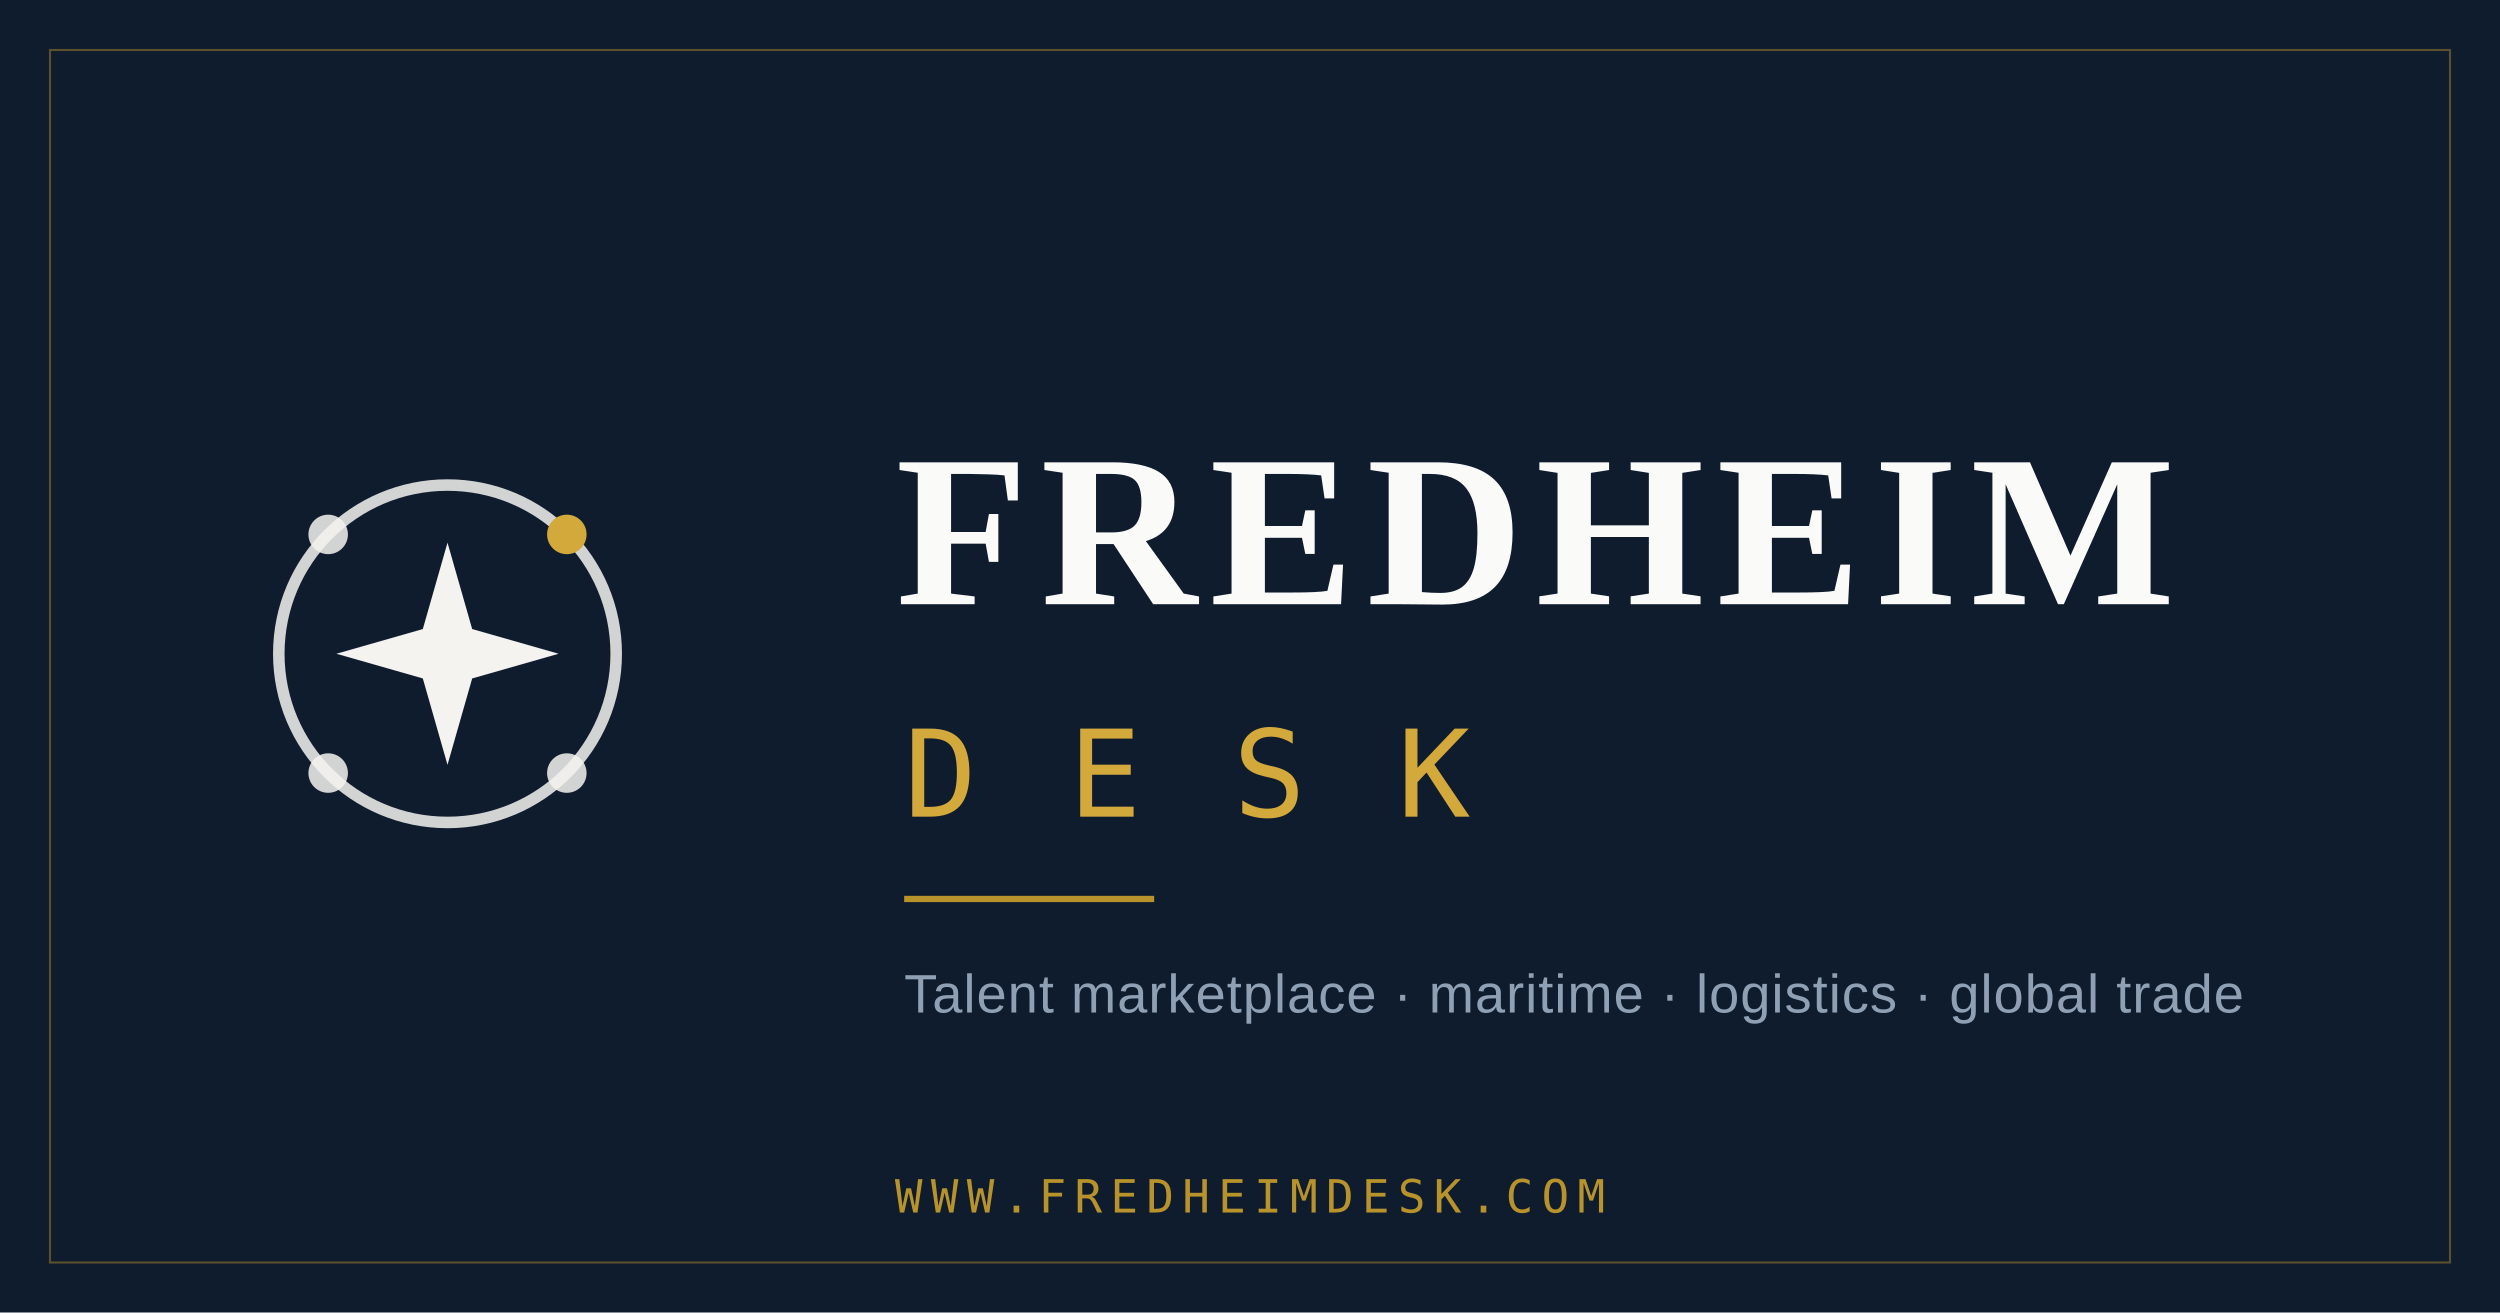
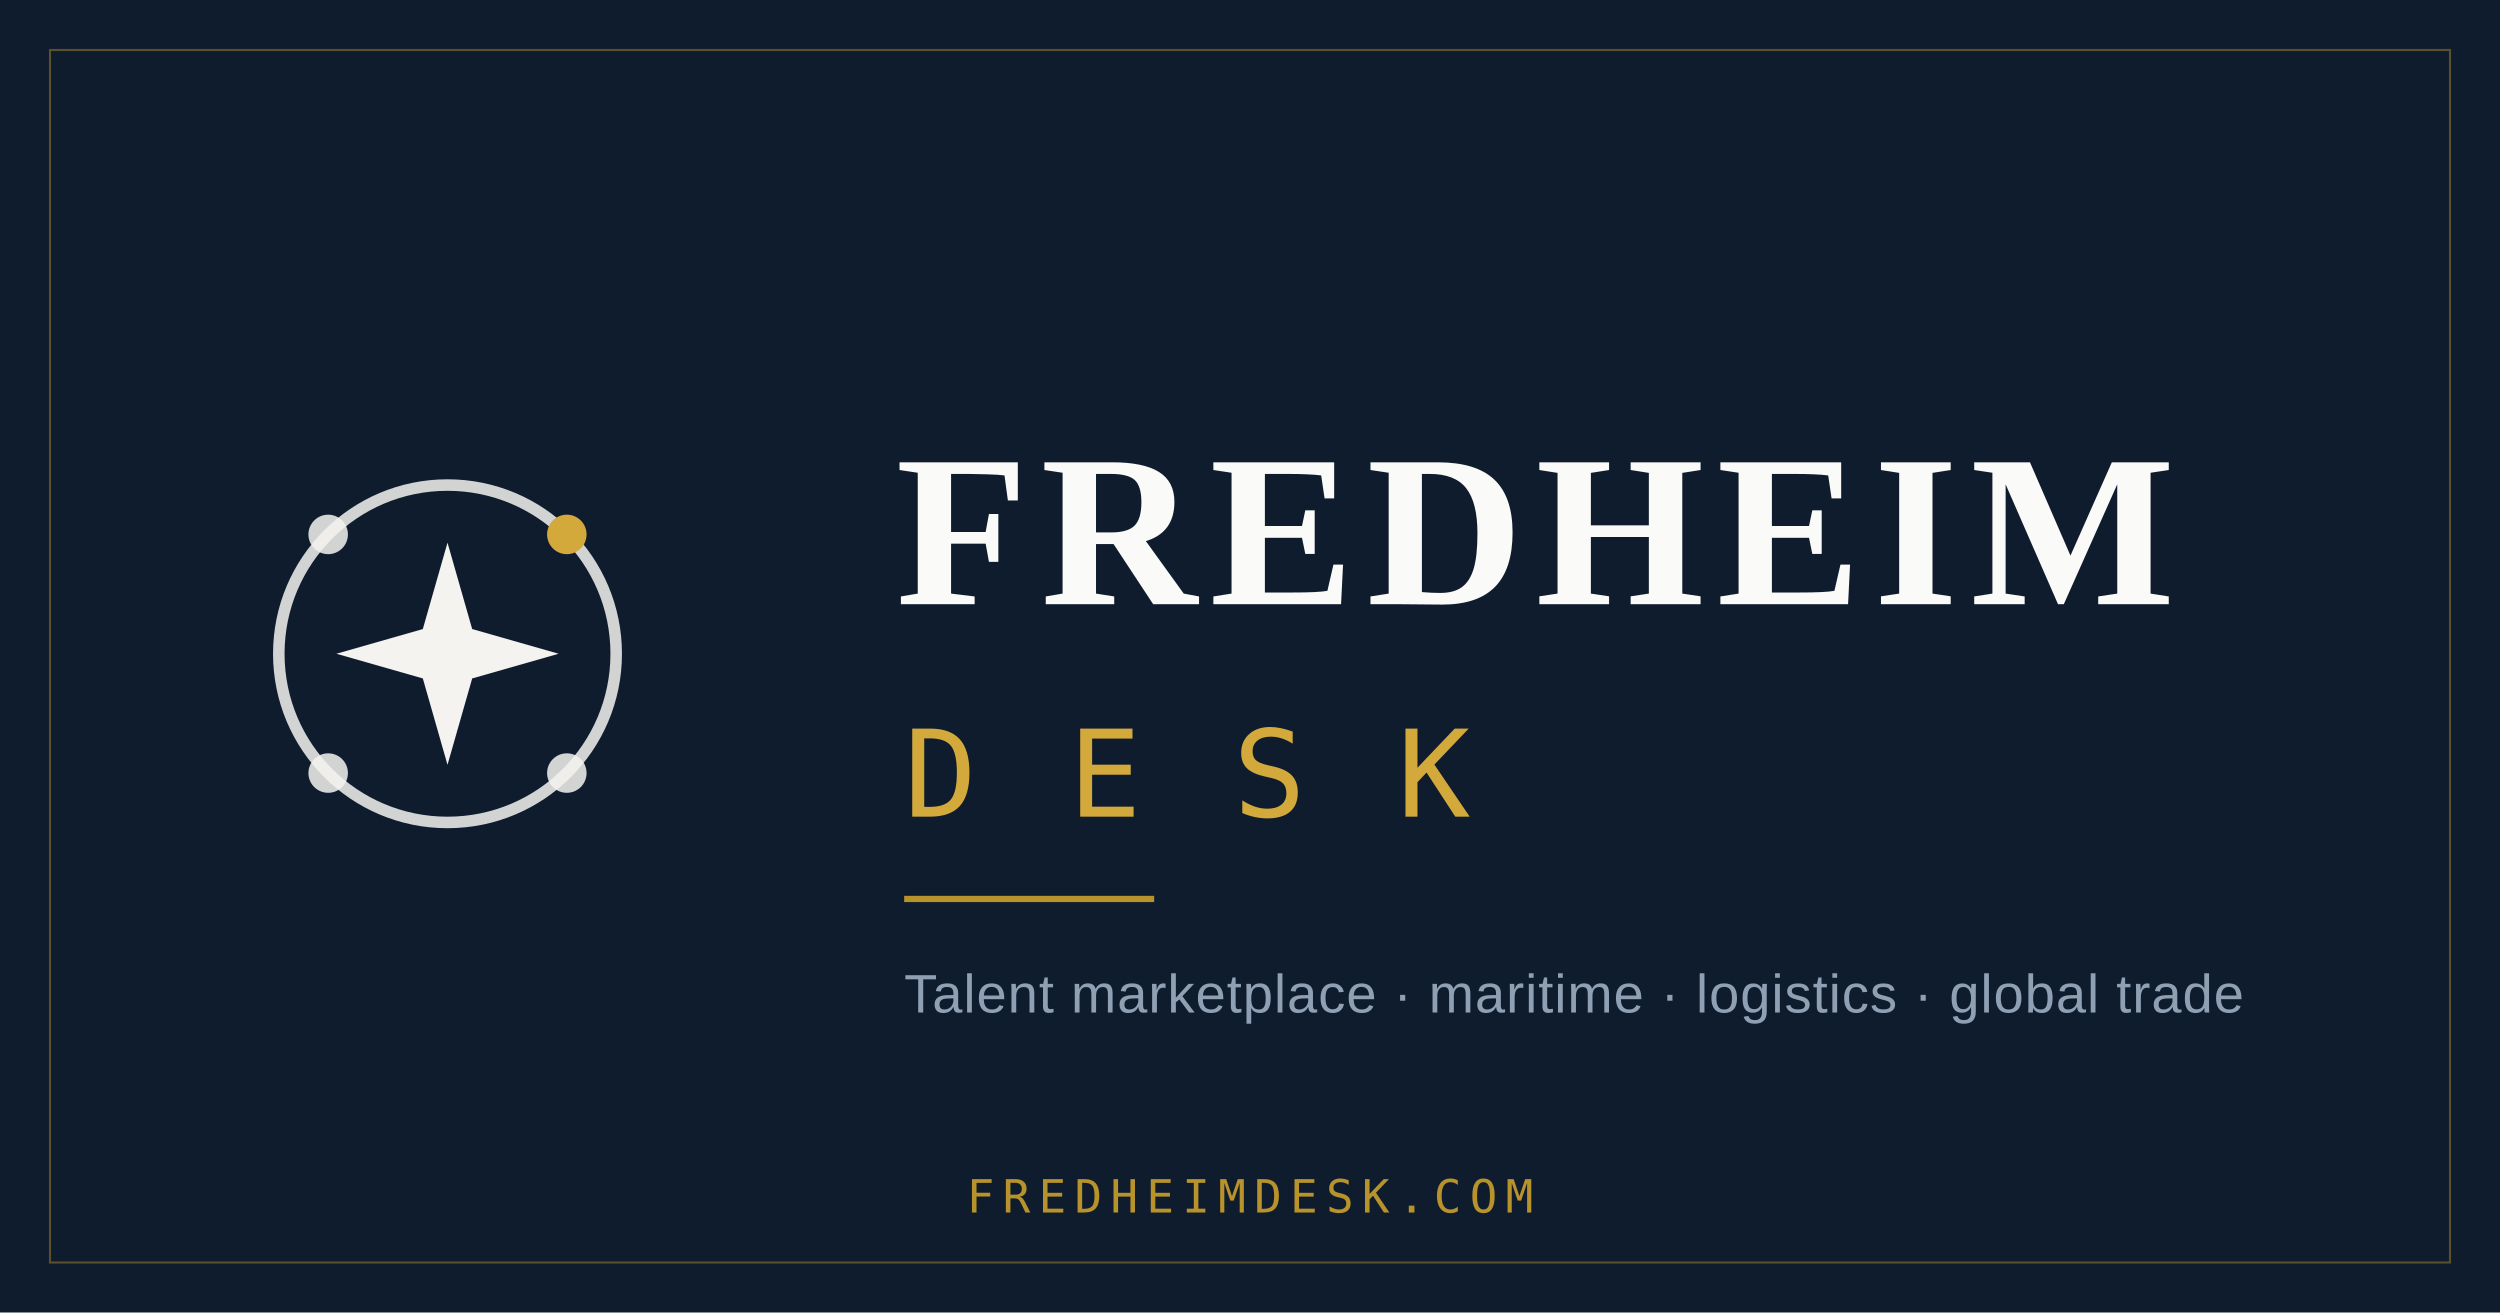
<svg xmlns="http://www.w3.org/2000/svg" viewBox="0 0 1200 630" role="img" aria-label="Fredheim Desk">
  <rect width="1200" height="630" fill="#0f1c2e" />
  <rect x="24" y="24" width="1152" height="582" fill="none" stroke="#b8922a" stroke-width="1" stroke-opacity="0.45" />
  <g transform="translate(120 219) scale(3.95)">
    <circle cx="24" cy="24" r="20.5" fill="none" stroke="#f4f3f0" stroke-width="1.4" stroke-opacity="0.85" />
    <path d="M24 10.5 L27 21 L37.5 24 L27 27 L24 37.5 L21 27 L10.5 24 L21 21 Z" fill="#f4f3f0" />
    <circle cx="9.5" cy="9.5" r="2.4" fill="#f4f3f0" fill-opacity="0.85" />
    <circle cx="38.5" cy="38.5" r="2.4" fill="#f4f3f0" fill-opacity="0.85" />
    <circle cx="9.5" cy="38.5" r="2.4" fill="#f4f3f0" fill-opacity="0.85" />
    <circle cx="38.5" cy="9.5" r="2.4" fill="#d4a93c" />
  </g>
  <text x="430" y="290" font-family="Georgia, 'Times New Roman', serif" font-size="104" font-weight="600" letter-spacing="6" fill="#fafaf8">FREDHEIM</text>
  <text x="434" y="392" font-family="'DejaVu Sans Mono', 'Courier New', monospace" font-size="58" letter-spacing="44" fill="#d4a93c">DESK</text>
  <rect x="434" y="430" width="120" height="3" fill="#b8922a" />
  <text x="434" y="486" font-family="Arial, 'Helvetica Neue', sans-serif" font-size="26" letter-spacing="0.5" fill="#8fa0b4">Talent marketplace · maritime · logistics · global trade</text>
-   <text x="600" y="582" text-anchor="middle" font-family="'DejaVu Sans Mono', 'Courier New', monospace" font-size="22" letter-spacing="4" fill="#b8922a">WWW.FREDHEIMDESK.COM</text>
+   <text x="600" y="582" text-anchor="middle" font-family="'DejaVu Sans Mono', 'Courier New', monospace" font-size="22" letter-spacing="4" fill="#b8922a">FREDHEIMDESK.COM</text>
</svg>
